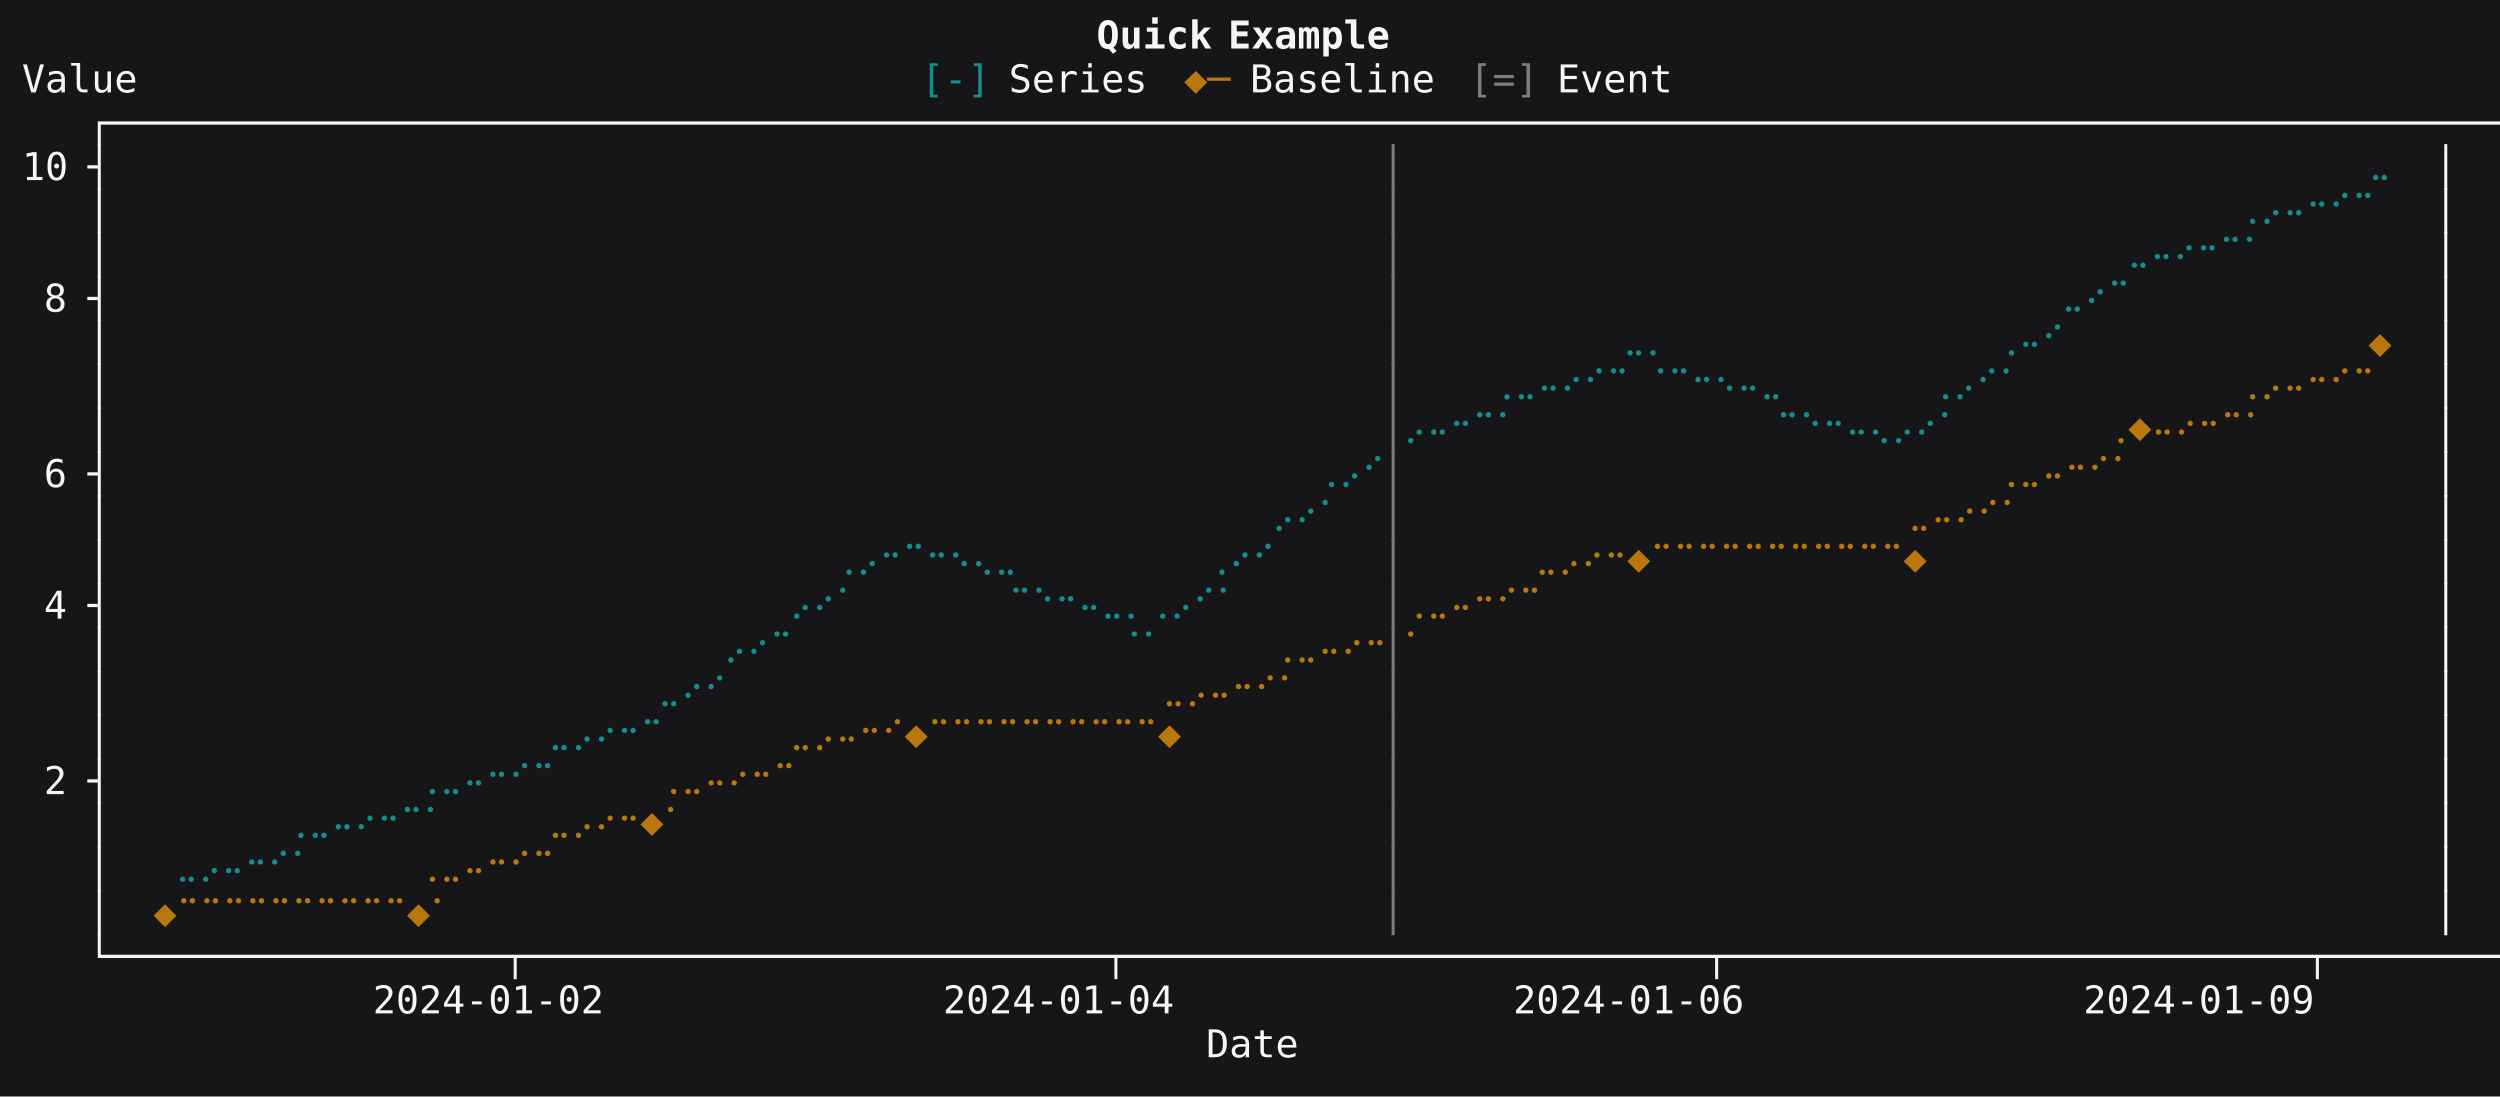
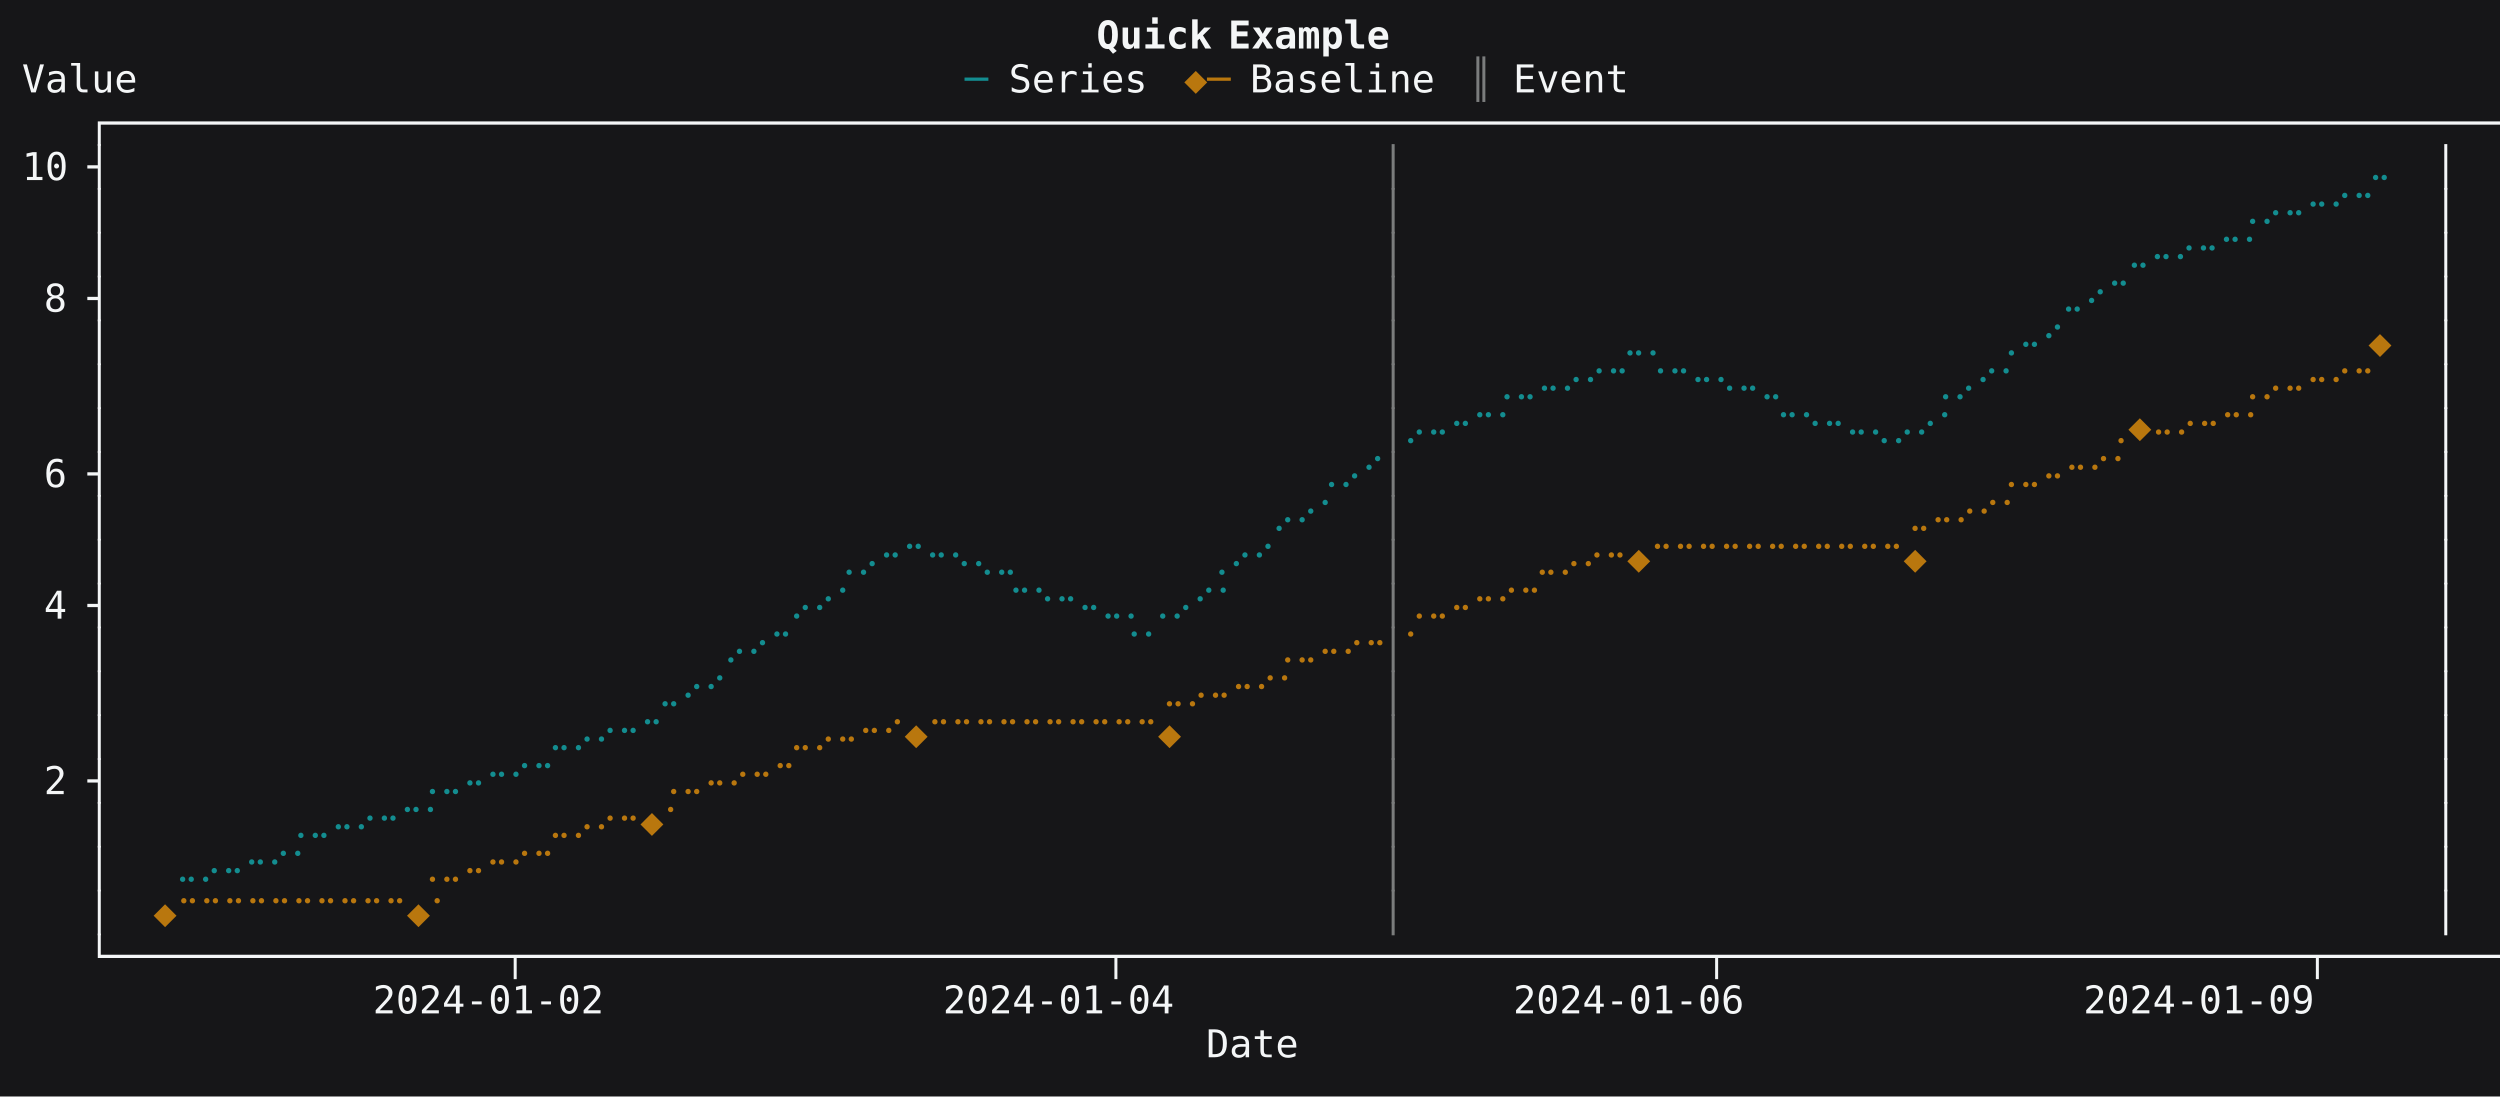
<svg xmlns="http://www.w3.org/2000/svg" version="1.1" width="912" height="400" viewBox="0 0 912 400">
  <rect width="100%" height="100%" fill="#161618" />
  <text xml:space="preserve" font-family="&quot;JuliaMono&quot;, &quot;Iosevka Term&quot;, &quot;Cascadia Mono&quot;, &quot;JetBrains Mono&quot;, &quot;SFMono-Regular&quot;, Menlo, Consolas, monospace" font-size="14" fill="#f4f6f7" dominant-baseline="hanging" font-variant-ligatures="none">
    <tspan x="400 408 416 424 432" y="8" font-weight="700">Quick</tspan>
    <tspan x="448 456 464 472 480 488 496" y="8" font-weight="700">Example</tspan>
    <tspan x="8 16 24 32 40" y="24">Value</tspan>
-     <tspan x="336 344 352" y="24" fill="#138d90">[-]</tspan>
+     <tspan x="352" y="24" fill="#138d90">─</tspan>
    <tspan x="368 376 384 392 400 408" y="24">Series</tspan>
    <tspan x="432 440" y="24" fill="#b9770e">◆─</tspan>
    <tspan x="456 464 472 480 488 496 504 512" y="24">Baseline</tspan>
-     <tspan x="536 544 552" y="24" fill="#7b7d7d">[=]</tspan>
-     <tspan x="568 576 584 592 600" y="24">Event</tspan>
+     <tspan x="536" y="24" fill="#7b7d7d">║</tspan>
+     <tspan x="552 560 568 576 584" y="24">Event</tspan>
    <tspan x="32 40 48 56 64 72 80 88 96 104 112 120 128 136 144 152 160 168 176 184 192 200 208 216 224 232 240 248 256 264 272 280 288 296 304 312 320 328 336 344 352 360 368 376 384 392 400 408 416 424 432 440 448 456 464 472 480 488 496 504 512 520 528 536 544 552 560 568 576 584 592 600 608 616 624 632 640 648 656 664 672 680 688 696 704 712 720 728 736 744 752 760 768 776 784 792 800 808 816 824 832 840 848 856 864 872 880 888" y="40">┌──────────────────────────────────────────────────────────────────────────────────────────────────────────┐</tspan>
    <tspan x="8 16" y="56">10</tspan>
    <tspan x="32" y="56">┤</tspan>
    <tspan x="504" y="56" fill="#7b7d7d">│</tspan>
    <tspan x="864" y="56" fill="#138d90">⣀</tspan>
    <tspan x="888" y="56">│</tspan>
    <tspan x="32" y="72">│</tspan>
    <tspan x="504" y="72" fill="#7b7d7d">│</tspan>
    <tspan x="816 824 832 840 848 856" y="72" fill="#138d90">⢀⡠⠤⠒⠊⠉</tspan>
    <tspan x="888" y="72">│</tspan>
    <tspan x="32" y="88">│</tspan>
    <tspan x="504" y="88" fill="#7b7d7d">│</tspan>
    <tspan x="776 784 792 800 808 816" y="88" fill="#138d90">⣀⠤⠔⠒⠉⠁</tspan>
    <tspan x="888" y="88">│</tspan>
    <tspan x="16" y="104">8</tspan>
    <tspan x="32" y="104">┤</tspan>
    <tspan x="504" y="104" fill="#7b7d7d">│</tspan>
    <tspan x="752 760 768" y="104" fill="#138d90">⣀⠔⠉</tspan>
    <tspan x="888" y="104">│</tspan>
    <tspan x="32" y="120">│</tspan>
    <tspan x="504" y="120" fill="#7b7d7d">│</tspan>
    <tspan x="592 600" y="120" fill="#138d90">⣀⡀</tspan>
    <tspan x="728 736 744" y="120" fill="#138d90">⢀⠤⠊</tspan>
    <tspan x="864" y="120" fill="#b9770e">◆</tspan>
    <tspan x="888" y="120">│</tspan>
    <tspan x="32" y="136">│</tspan>
    <tspan x="504" y="136" fill="#7b7d7d">│</tspan>
    <tspan x="544 552 560 568 576 584" y="136" fill="#138d90">⢀⣀⠤⠔⠊⠉</tspan>
    <tspan x="600 608 616 624 632 640" y="136" fill="#138d90">⠈⠉⠒⠢⠤⣀</tspan>
    <tspan x="704 712 720 728" y="136" fill="#138d90">⢀⡠⠊⠁</tspan>
    <tspan x="816 824 832 840 848 856" y="136" fill="#b9770e">⢀⡠⠤⠒⠊⠉</tspan>
    <tspan x="888" y="136">│</tspan>
    <tspan x="32" y="152">│</tspan>
    <tspan x="504" y="152" fill="#7b7d7d">│</tspan>
    <tspan x="512 520 528 536 544" y="152" fill="#138d90">⡠⠤⠒⠉⠁</tspan>
    <tspan x="648 656 664 672 680 688 696 704" y="152" fill="#138d90">⠉⠑⠒⠤⢄⡠⠔⠁</tspan>
    <tspan x="768 776 784 792 800 808 816" y="152" fill="#b9770e">⢀◆⠤⠔⠒⠉⠁</tspan>
    <tspan x="888" y="152">│</tspan>
    <tspan x="16" y="168">6</tspan>
    <tspan x="32" y="168">┤</tspan>
    <tspan x="480 488 496" y="168" fill="#138d90">⢀⡠⠊</tspan>
    <tspan x="504" y="168" fill="#7b7d7d">│</tspan>
    <tspan x="728 736 744 752 760 768" y="168" fill="#b9770e">⢀⣀⠤⠒⠊⠁</tspan>
    <tspan x="888" y="168">│</tspan>
    <tspan x="32" y="184">│</tspan>
    <tspan x="464 472 480" y="184" fill="#138d90">⡠⠔⠁</tspan>
    <tspan x="504" y="184" fill="#7b7d7d">│</tspan>
    <tspan x="696 704 712 720 728" y="184" fill="#b9770e">⣀⠤⠔⠊⠁</tspan>
    <tspan x="888" y="184">│</tspan>
    <tspan x="32" y="200">│</tspan>
    <tspan x="304 312 320 328 336 344 352 360" y="200" fill="#138d90">⢀⡠⠒⠉⠒⠢⢄⣀</tspan>
    <tspan x="440 448 456" y="200" fill="#138d90">⢀⠔⠊</tspan>
    <tspan x="504" y="200" fill="#7b7d7d">│</tspan>
    <tspan x="560 568 576 584 592 600 608 616 624 632 640 648 656 664 672 680 688" y="200" fill="#b9770e">⣀⡠⠔⠒◆⠉⠉⠉⠉⠉⠉⠉⠉⠉⠉⠉◆</tspan>
    <tspan x="888" y="200">│</tspan>
    <tspan x="16" y="216">4</tspan>
    <tspan x="32" y="216">┤</tspan>
    <tspan x="288 296 304" y="216" fill="#138d90">⡠⠔⠁</tspan>
    <tspan x="368 376 384 392 400 408 416 424 432 440" y="216" fill="#138d90">⠉⠑⠒⠤⣀⡀⢀⡠⠊⠁</tspan>
    <tspan x="504" y="216" fill="#7b7d7d">│</tspan>
    <tspan x="512 520 528 536 544 552" y="216" fill="#b9770e">⢀⣀⠤⠒⠊⠉</tspan>
    <tspan x="888" y="216">│</tspan>
    <tspan x="32" y="232">│</tspan>
    <tspan x="264 272 280" y="232" fill="#138d90">⡠⠔⠉</tspan>
    <tspan x="408 416" y="232" fill="#138d90">⠈⠁</tspan>
    <tspan x="464 472 480 488 496" y="232" fill="#b9770e">⢀⣀⠤⠔⠒</tspan>
    <tspan x="504" y="232" fill="#7b7d7d">│</tspan>
    <tspan x="512" y="232" fill="#b9770e">⠁</tspan>
    <tspan x="888" y="232">│</tspan>
    <tspan x="32" y="248">│</tspan>
    <tspan x="240 248 256" y="248" fill="#138d90">⣀⠔⠊</tspan>
    <tspan x="424 432 440 448 456 464" y="248" fill="#b9770e">⣀⡠⠤⠒⠊⠁</tspan>
    <tspan x="504" y="248" fill="#7b7d7d">│</tspan>
    <tspan x="888" y="248">│</tspan>
    <tspan x="32" y="264">│</tspan>
    <tspan x="200 208 216 224 232" y="264" fill="#138d90">⣀⡠⠔⠒⠉</tspan>
    <tspan x="288 296 304 312 320 328 336 344 352 360 368 376 384 392 400 408 416" y="264" fill="#b9770e">⣀⡠⠤⠒⠊◆⠉⠉⠉⠉⠉⠉⠉⠉⠉⠉◆</tspan>
    <tspan x="504" y="264" fill="#7b7d7d">│</tspan>
    <tspan x="888" y="264">│</tspan>
    <tspan x="16" y="280">2</tspan>
    <tspan x="32" y="280">┤</tspan>
    <tspan x="152 160 168 176 184 192" y="280" fill="#138d90">⢀⣀⠤⠒⠊⠉</tspan>
    <tspan x="240 248 256 264 272 280" y="280" fill="#b9770e">⢀⣀⠤⠔⠒⠉</tspan>
    <tspan x="504" y="280" fill="#7b7d7d">│</tspan>
    <tspan x="888" y="280">│</tspan>
    <tspan x="32" y="296">│</tspan>
    <tspan x="104 112 120 128 136 144 152" y="296" fill="#138d90">⢀⣀⠤⠔⠒⠉⠁</tspan>
    <tspan x="200 208 216 224 232 240" y="296" fill="#b9770e">⣀⡠⠔⠒◆⠁</tspan>
    <tspan x="504" y="296" fill="#7b7d7d">│</tspan>
    <tspan x="888" y="296">│</tspan>
    <tspan x="32" y="312">│</tspan>
    <tspan x="64 72 80 88 96 104" y="312" fill="#138d90">⣀⡠⠤⠒⠊⠁</tspan>
    <tspan x="152 160 168 176 184 192" y="312" fill="#b9770e">⢀⣀⠤⠒⠊⠉</tspan>
    <tspan x="504" y="312" fill="#7b7d7d">│</tspan>
    <tspan x="888" y="312">│</tspan>
    <tspan x="32" y="328">│</tspan>
    <tspan x="56 64 72 80 88 96 104 112 120 128 136 144 152" y="328" fill="#b9770e">◆⠉⠉⠉⠉⠉⠉⠉⠉⠉⠉◆⠁</tspan>
    <tspan x="504" y="328" fill="#7b7d7d">│</tspan>
    <tspan x="888" y="328">│</tspan>
    <tspan x="32 40 48 56 64 72 80 88 96 104 112 120 128 136 144 152 160 168 176 184 192 200 208 216 224 232 240 248 256 264 272 280 288 296 304 312 320 328 336 344 352 360 368 376 384 392 400 408 416 424 432 440 448 456 464 472 480 488 496 504 512 520 528 536 544 552 560 568 576 584 592 600 608 616 624 632 640 648 656 664 672 680 688 696 704 712 720 728 736 744 752 760 768 776 784 792 800 808 816 824 832 840 848 856 864 872 880 888" y="344">└─────────────────┬─────────────────────────┬─────────────────────────┬─────────────────────────┬──────────┘</tspan>
    <tspan x="136 144 152 160 168 176 184 192 200 208" y="360">2024-01-02</tspan>
    <tspan x="344 352 360 368 376 384 392 400 408 416" y="360">2024-01-04</tspan>
    <tspan x="552 560 568 576 584 592 600 608 616 624" y="360">2024-01-06</tspan>
    <tspan x="760 768 776 784 792 800 808 816 824 832" y="360">2024-01-09</tspan>
    <tspan x="440 448 456 464" y="376">Date</tspan>
  </text>
</svg>
